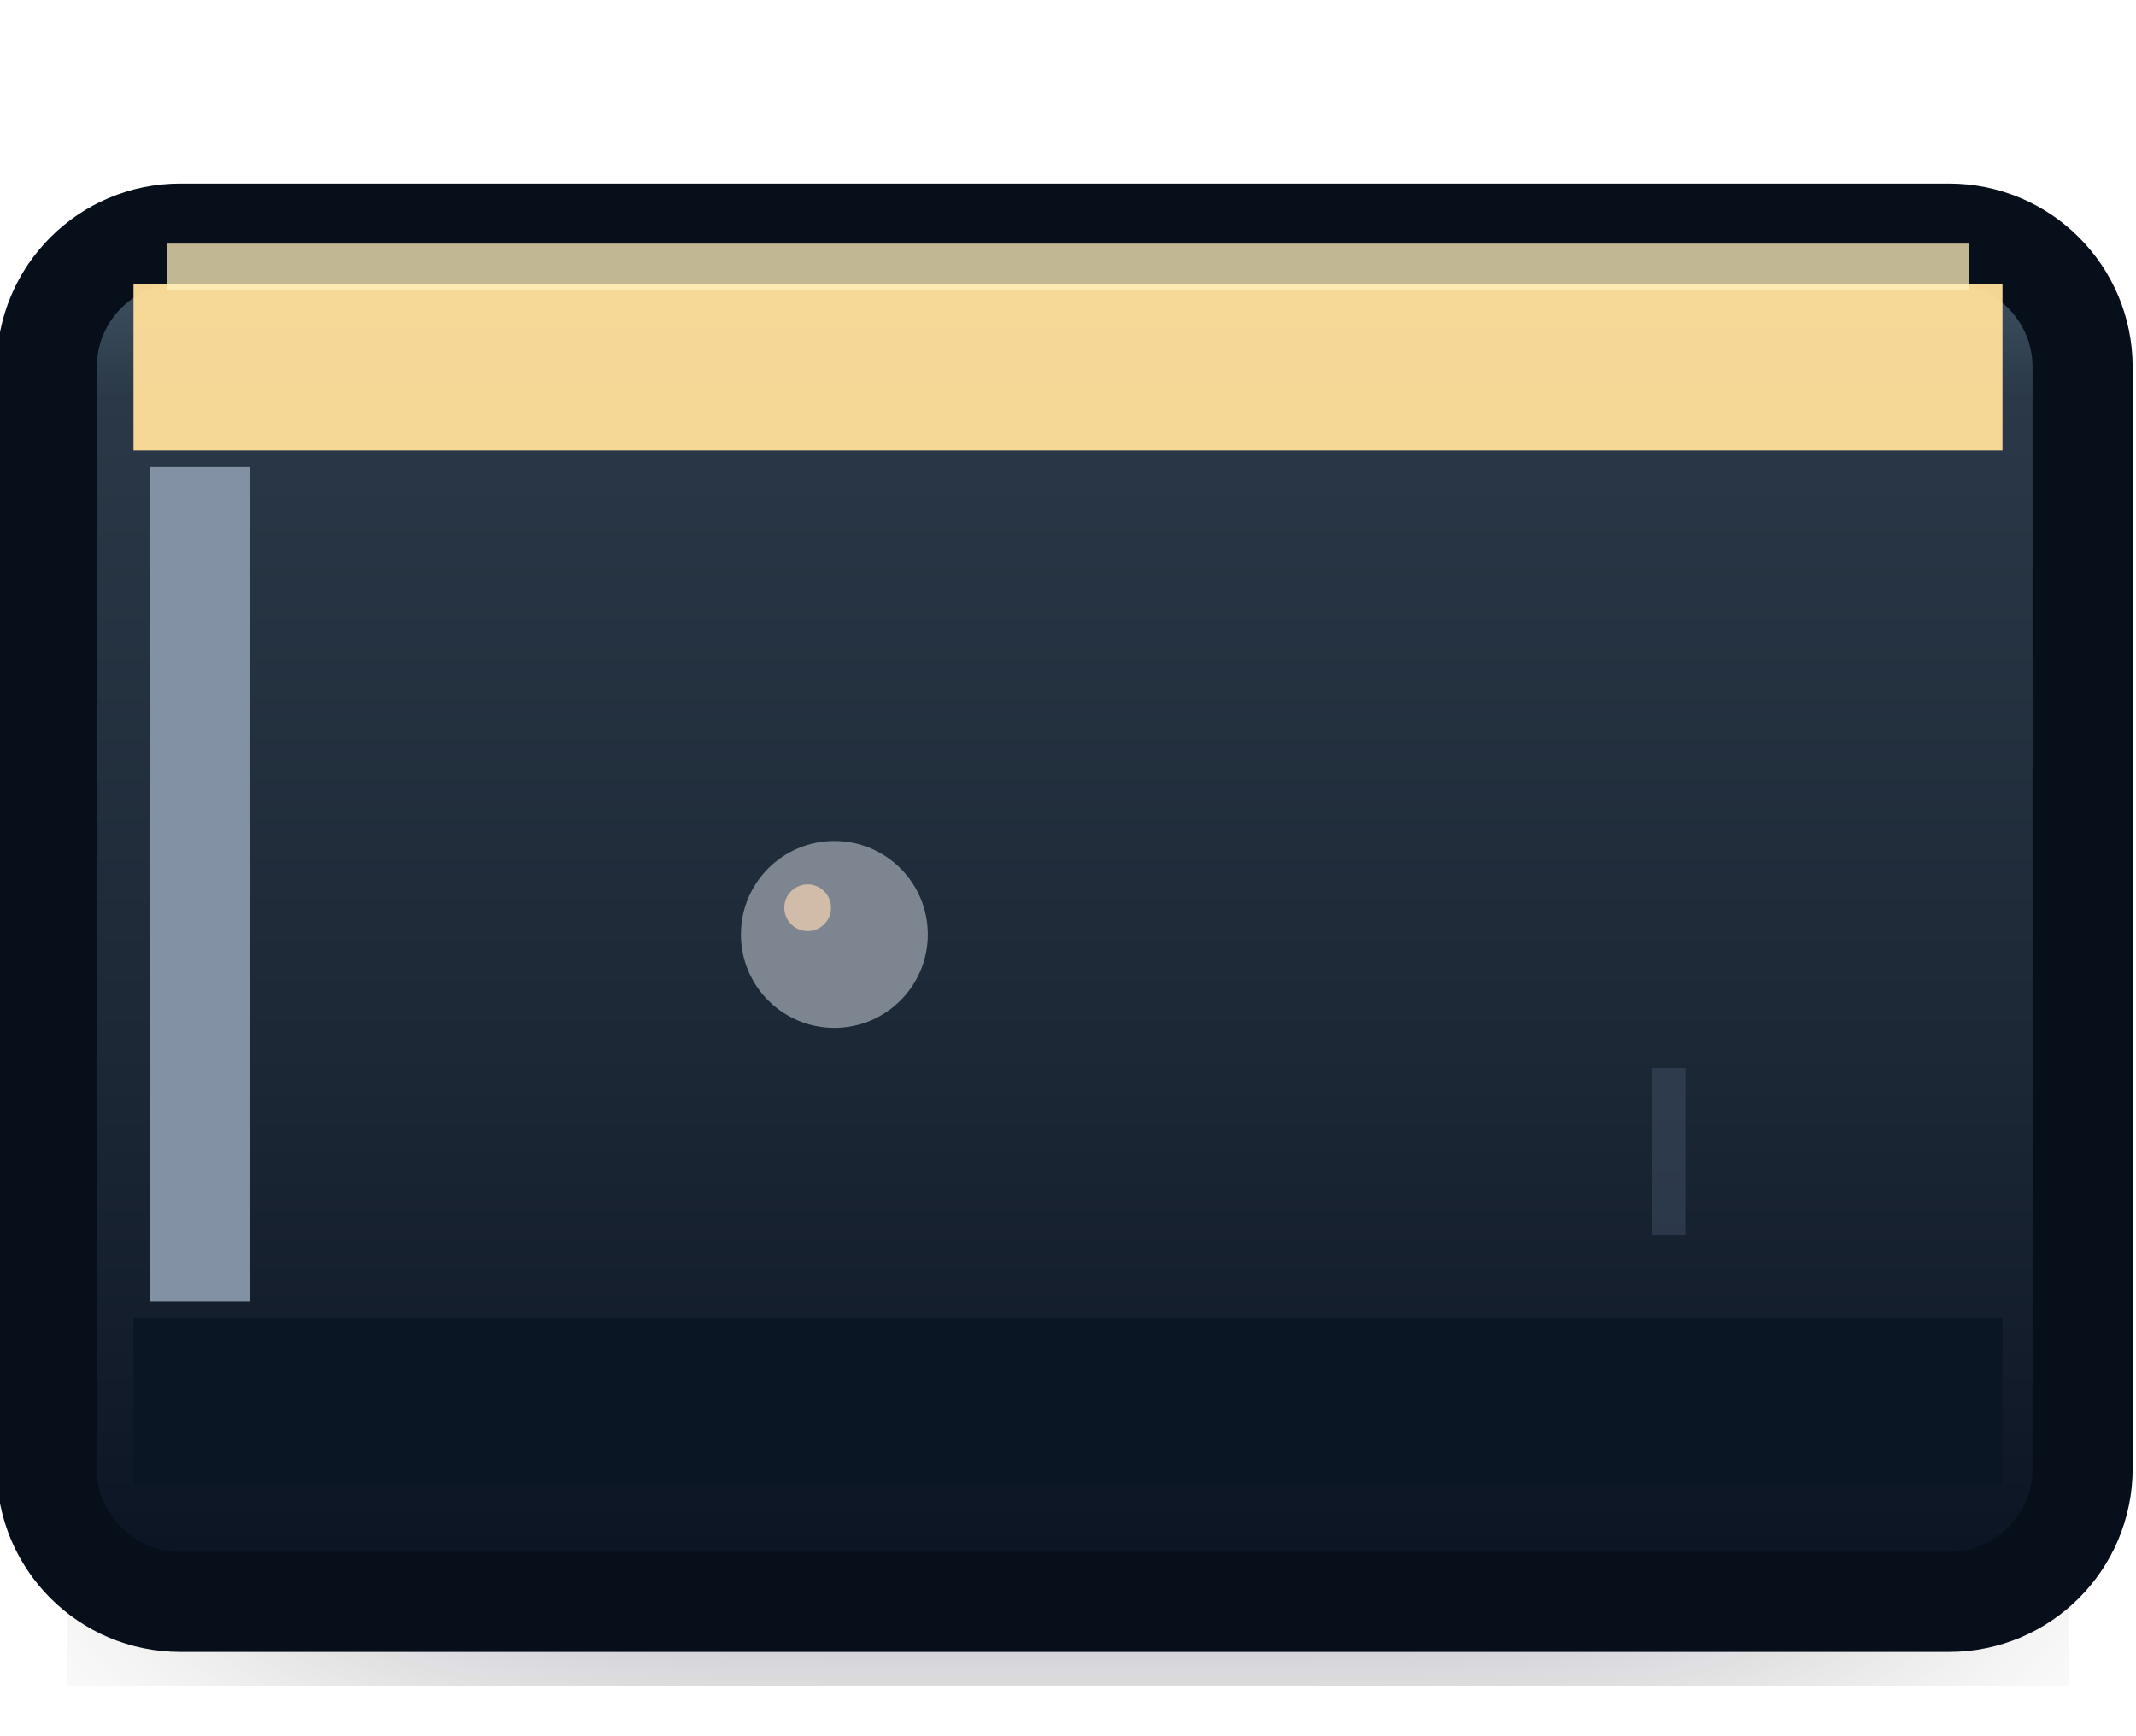
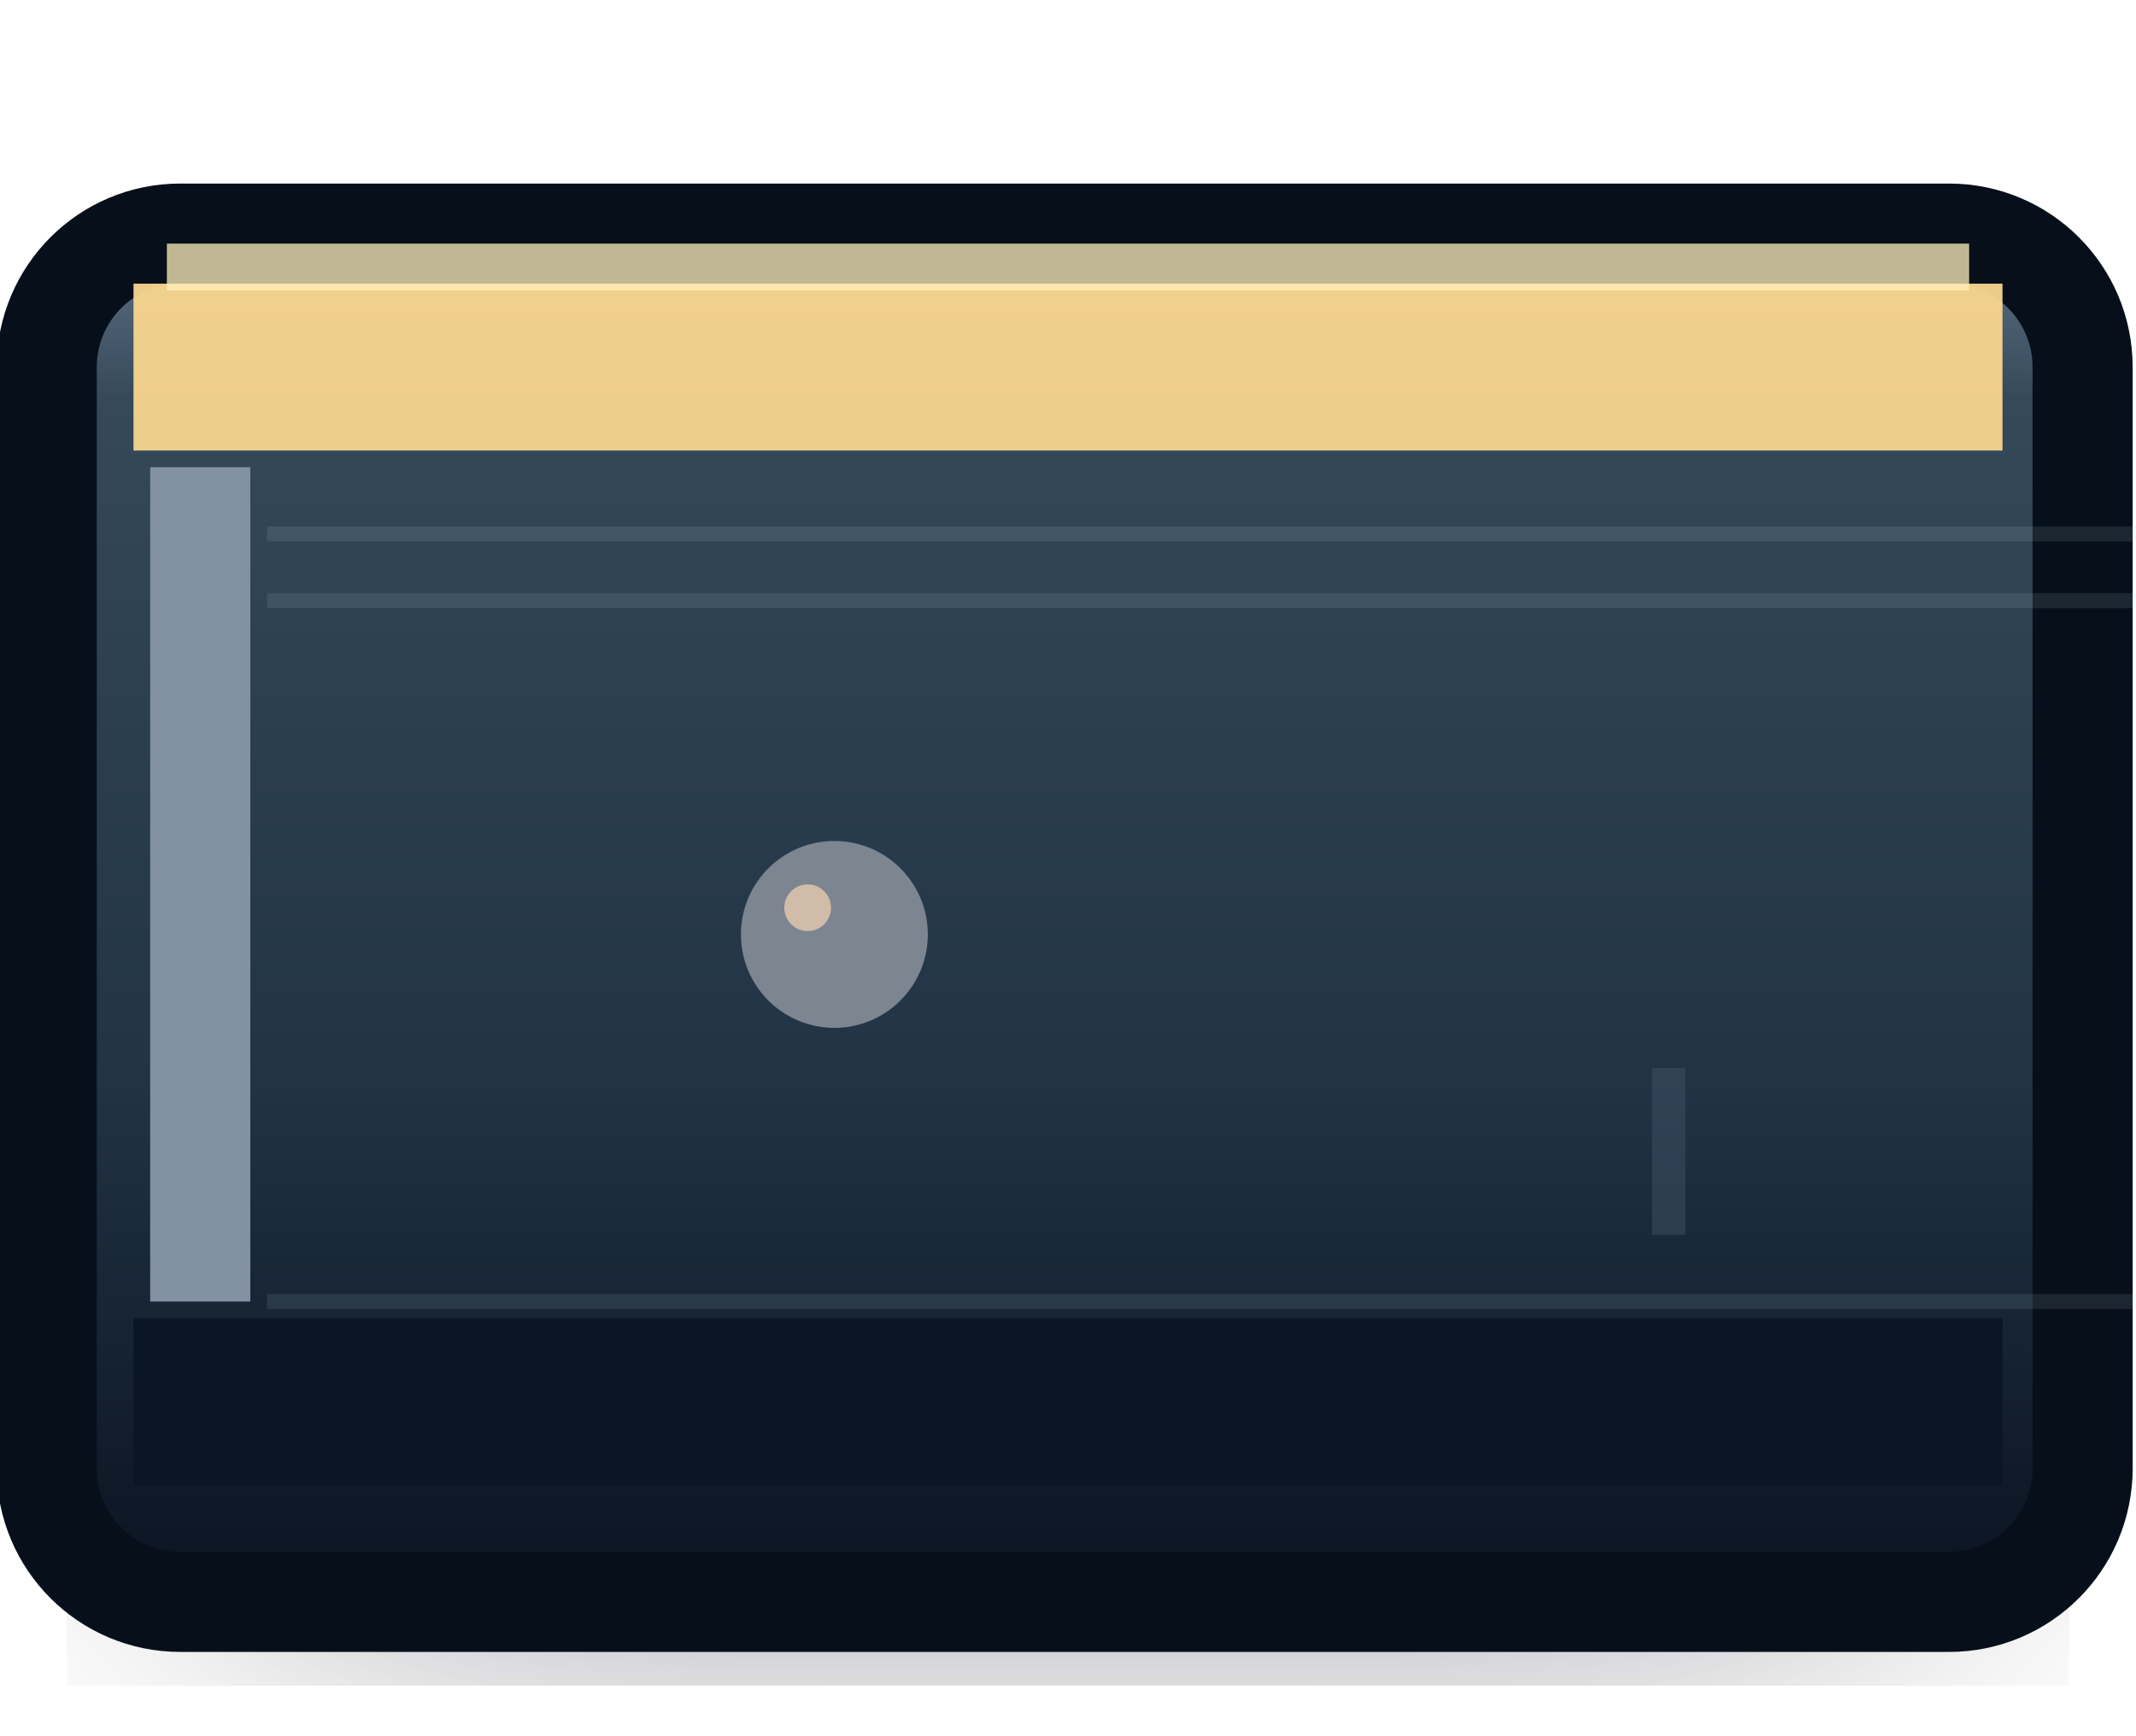
<svg xmlns="http://www.w3.org/2000/svg" width="64" height="52" viewBox="0 0 64 52">
  <defs>
    <linearGradient id="steel" x1="0" y1="0" x2="0" y2="1">
-       <stop stop-color="#455A6B" />
-       <stop offset=".12" stop-color="#2A3847" />
-       <stop offset=".62" stop-color="#1C2735" />
+       <stop stop-color="#627487" />
+       <stop offset=".12" stop-color="#35495b" />
+       <stop offset=".62" stop-color="#213344" />
      <stop offset="1" stop-color="#0A1321" />
    </linearGradient>
    <radialGradient id="cyanGlow">
      <stop stop-color="#76F2ED" stop-opacity=".44" />
      <stop offset="1" stop-color="#76F2ED" stop-opacity="0" />
    </radialGradient>
    <filter id="blur">
      <feGaussianBlur stdDeviation="12" />
    </filter>
  </defs>
  <rect x="7" y="12" width="50" height="35" rx="5" fill="#010712" opacity=".6" filter="url(#blur)" />
  <rect x="1.4" y="7" width="61" height="41" rx="4" fill="url(#steel)" stroke="#07101A" stroke-width="3" />
-   <path d="M4 11H60" stroke="#FFE09A" stroke-width="5" opacity=".95" />
+   <path d="M4 11H60" stroke="#f8d58e" stroke-width="5" opacity=".95" />
  <path d="M5 8H59" stroke="#FFF0BB" stroke-width="1.4" opacity=".75" />
  <path d="M4 42H60" stroke="#0A1624" stroke-width="5" />
  <circle cx="25" cy="28" r="2.8" fill="#7C8590" />
  <circle cx="24.2" cy="27.2" r=".7" fill="#D1BCA9" />
  <path d="M50 37v-5" stroke="#45546A" stroke-width="1" opacity=".45" />
  <path d="M6 14V39" stroke="#8291A4" stroke-width="3" />
+   <path d="M8 16H184 M8 18H184 M8 39H184" stroke="#b8cbd6" stroke-width=".45" opacity=".12" />
</svg>
